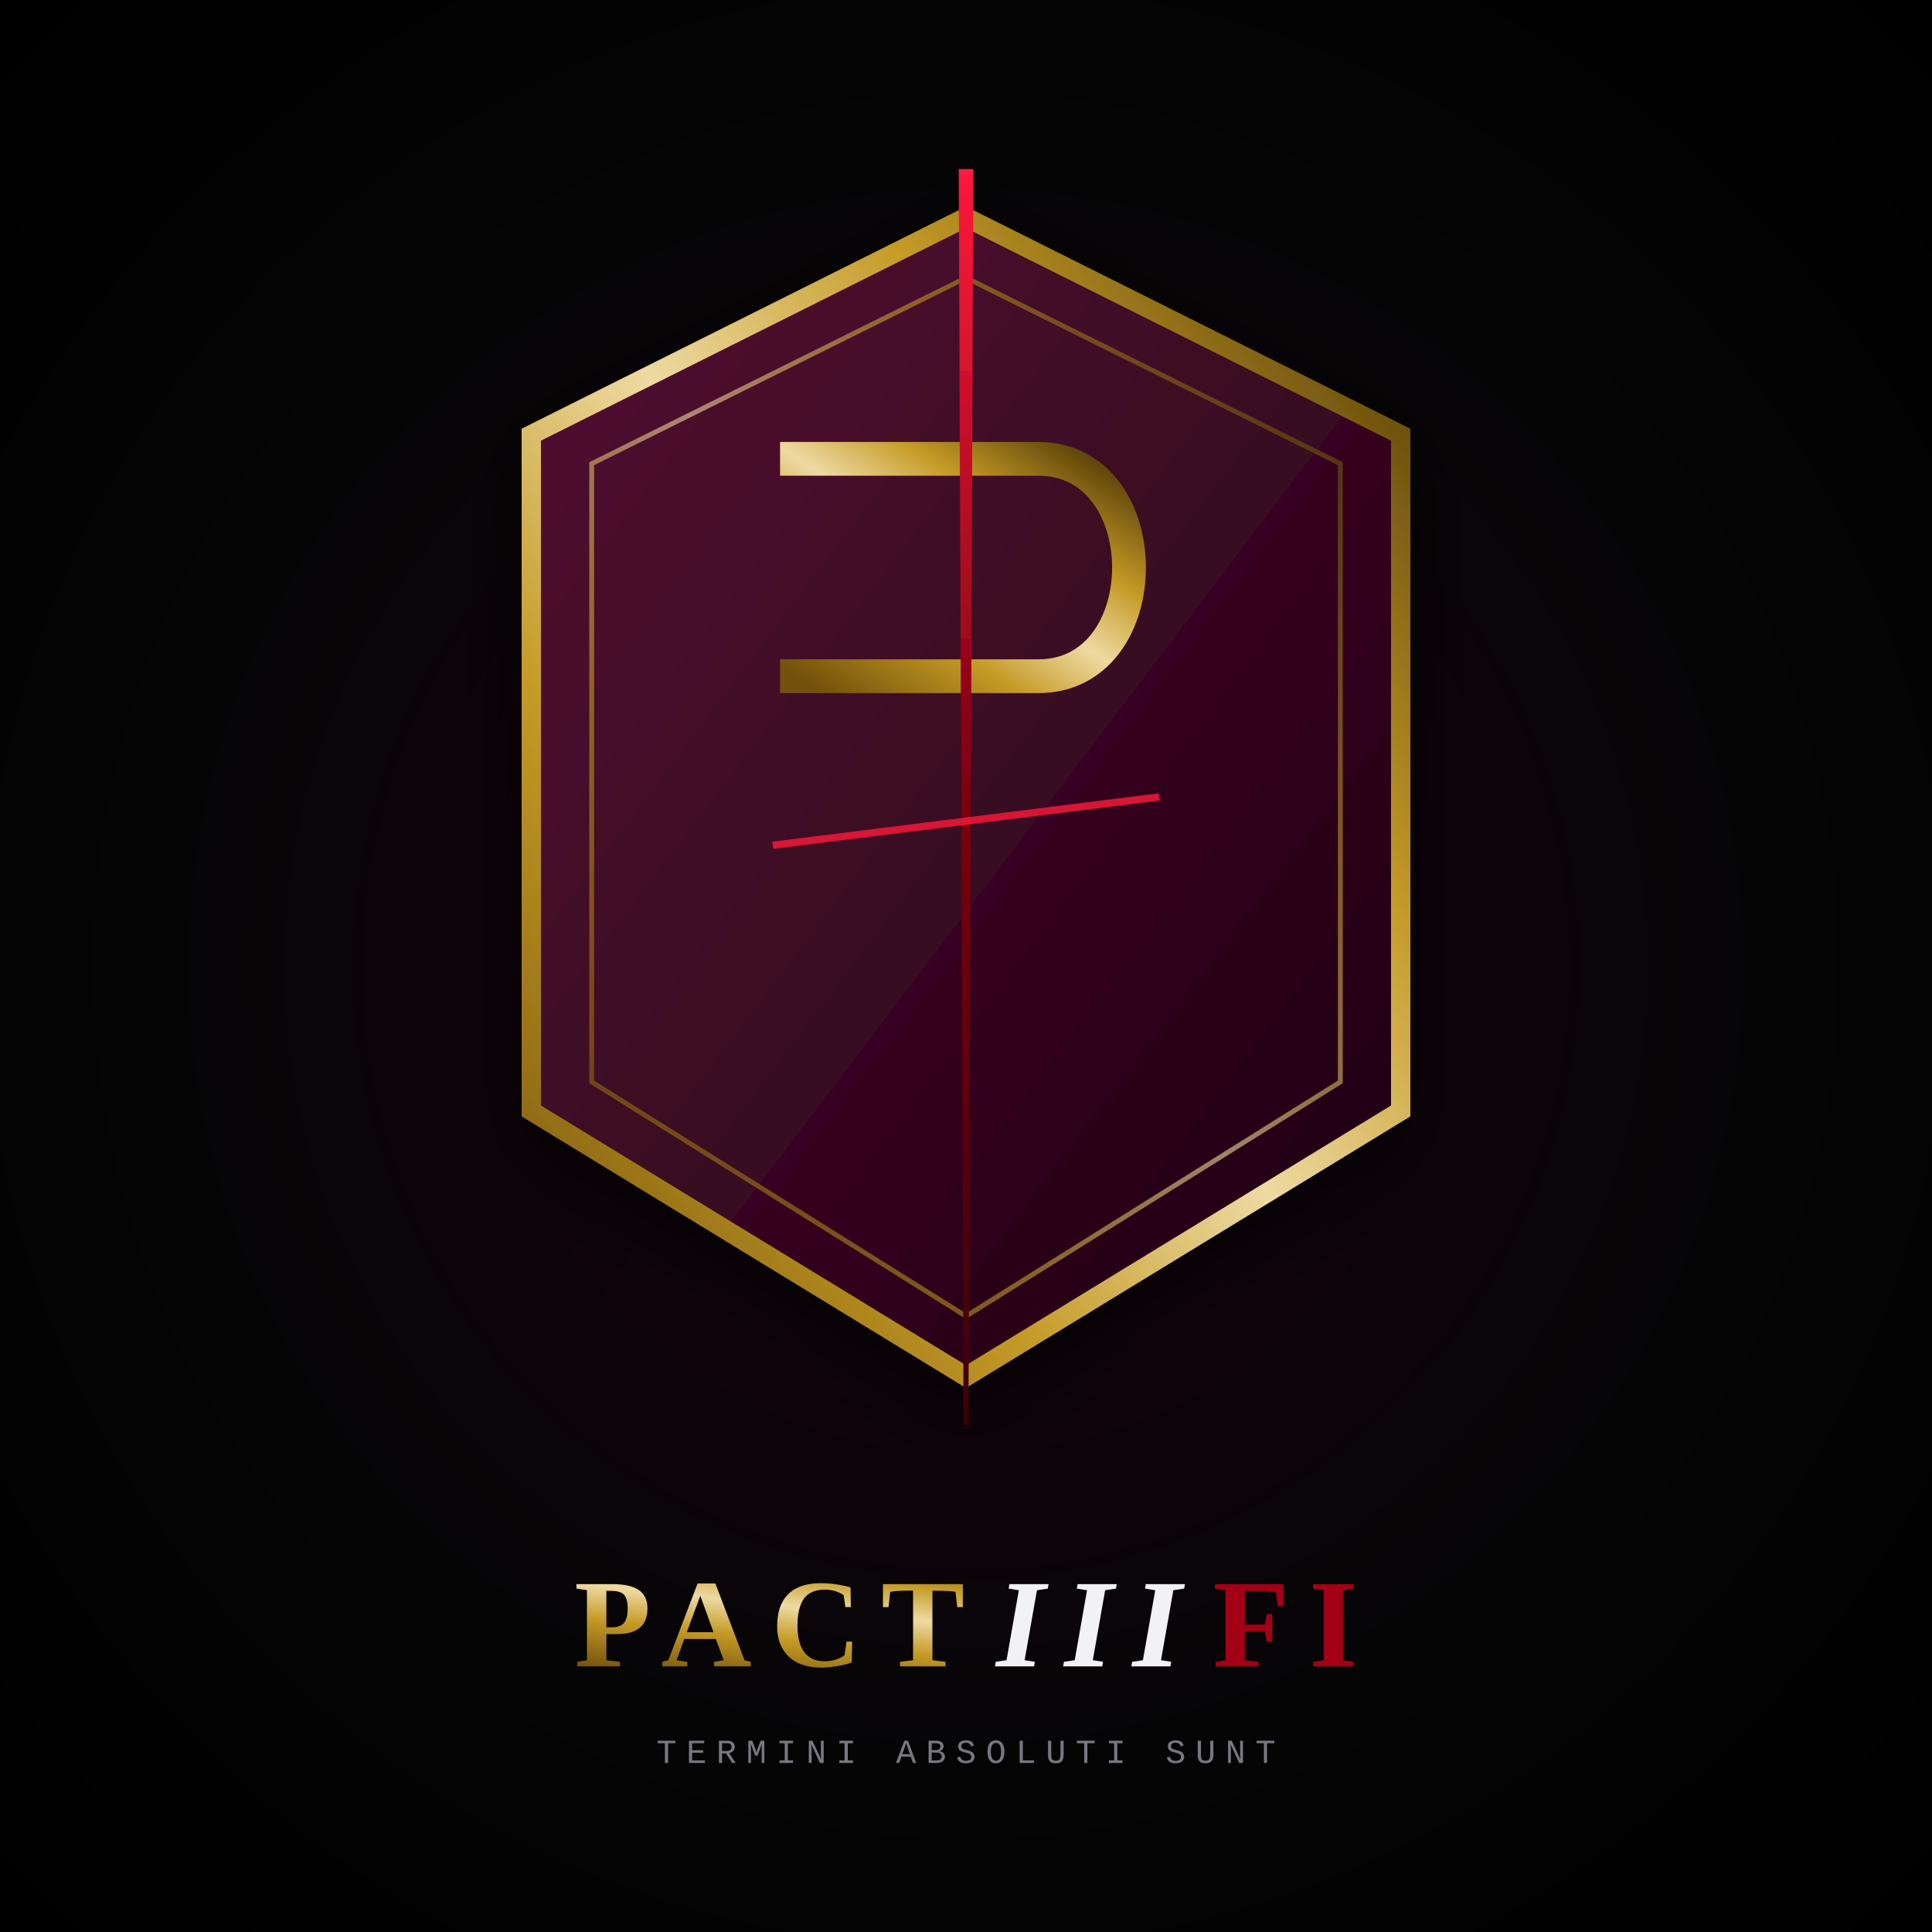
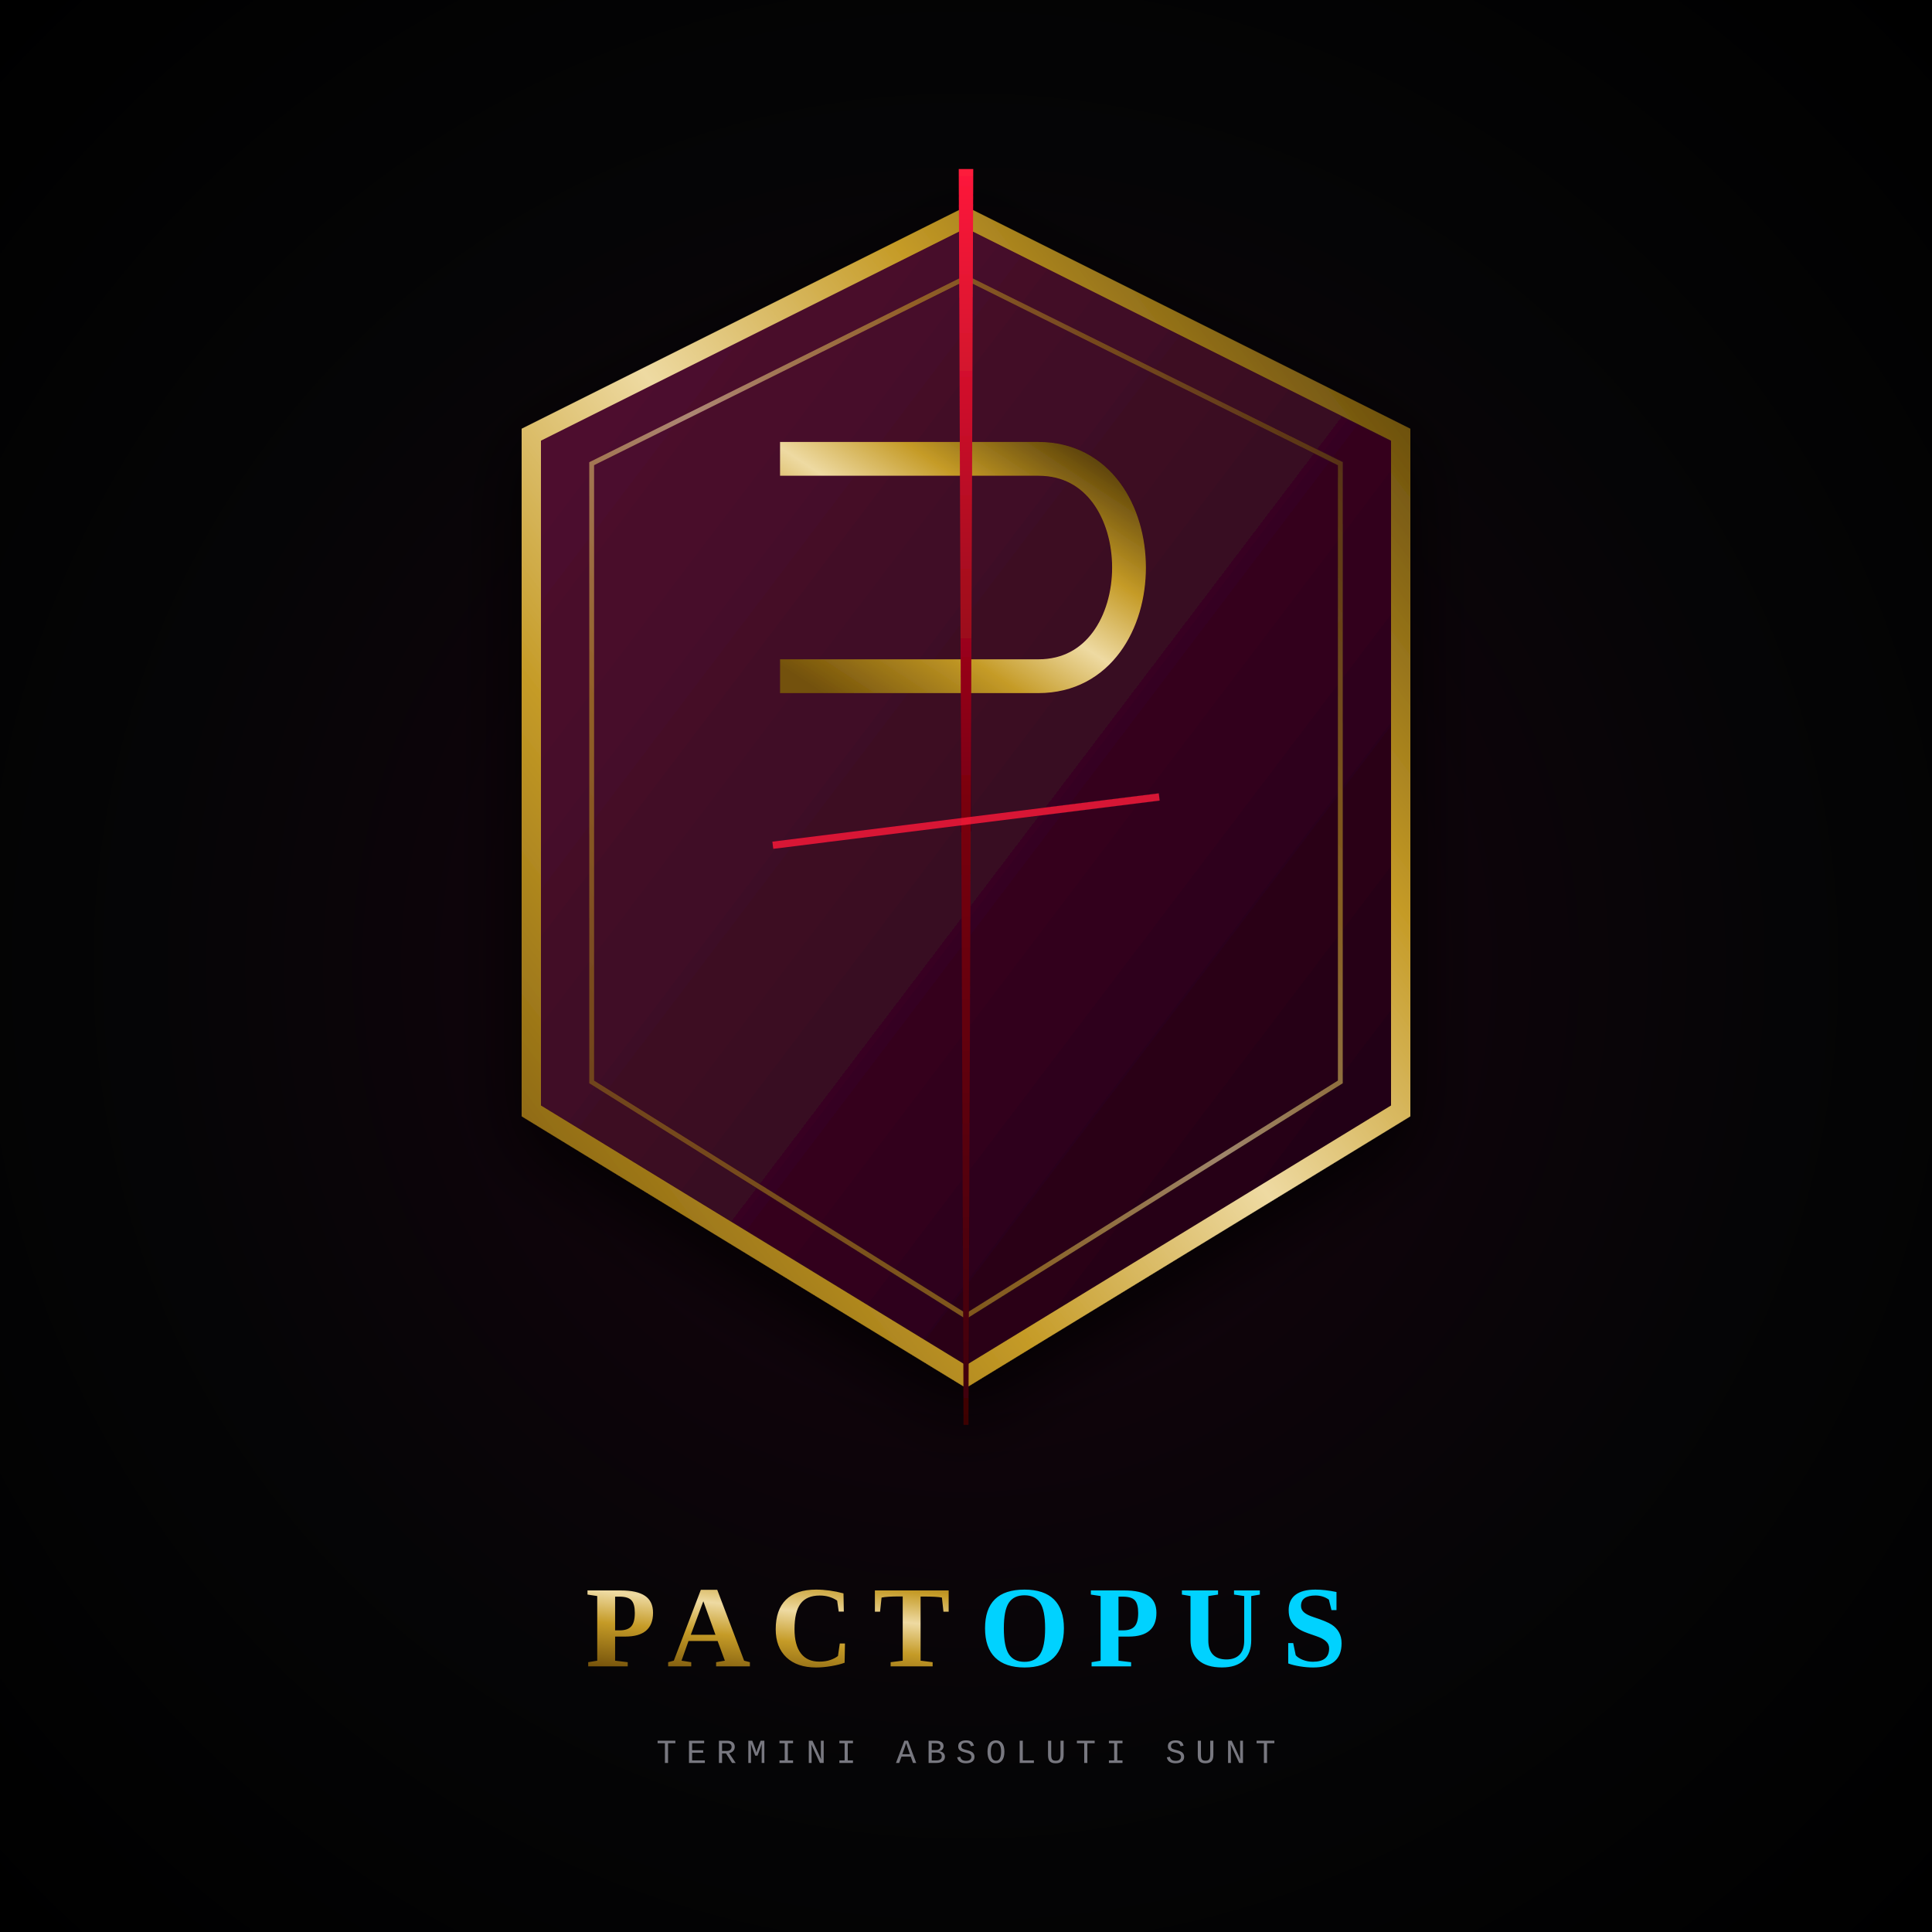
<svg xmlns="http://www.w3.org/2000/svg" viewBox="0 0 800 800" width="100%" height="100%">
  <defs>
    <radialGradient id="bgGlow" cx="50%" cy="50%" r="70%">
      <stop offset="0%" stop-color="#1A0310" />
      <stop offset="60%" stop-color="#050506" />
      <stop offset="100%" stop-color="#000000" />
    </radialGradient>
    <linearGradient id="tyrianCore" x1="0%" y1="0%" x2="100%" y2="100%">
      <stop offset="0%" stop-color="#540B32" />
      <stop offset="50%" stop-color="#3A0722" />
      <stop offset="100%" stop-color="#1A020E" />
    </linearGradient>
    <linearGradient id="chiseledGold" x1="0%" y1="100%" x2="100%" y2="0%">
      <stop offset="0%" stop-color="#73510A" />
      <stop offset="30%" stop-color="#C59B27" />
      <stop offset="50%" stop-color="#EEDAA2" />
      <stop offset="70%" stop-color="#C59B27" />
      <stop offset="100%" stop-color="#4A3304" />
    </linearGradient>
    <linearGradient id="crimsonFracture" x1="0%" y1="0%" x2="0%" y2="100%">
      <stop offset="0%" stop-color="#FF1A3B" />
      <stop offset="50%" stop-color="#7A0010" />
      <stop offset="100%" stop-color="#3D0006" />
    </linearGradient>
    <filter id="shadow" x="-20%" y="-20%" width="140%" height="140%">
      <feDropShadow dx="0" dy="10" stdDeviation="15" flood-color="#000000" flood-opacity="0.8" />
    </filter>
  </defs>
  <rect width="800" height="800" fill="url(#bgGlow)" />
  <g transform="translate(0, -30)" filter="url(#shadow)">
    <polygon points="400,120 580,210 580,490 400,600 220,490 220,210" fill="url(#tyrianCore)" stroke="url(#chiseledGold)" stroke-width="8" stroke-linejoin="miter" />
    <polygon points="400,145 555,222 555,478 400,575 245,478 245,222" fill="none" stroke="url(#chiseledGold)" stroke-width="2" stroke-opacity="0.6" />
    <path d="M 330,220 L 430,220 C 480,220 480,310 430,310 L 330,310" fill="none" stroke="url(#chiseledGold)" stroke-width="14" stroke-linecap="square" stroke-linejoin="miter" />
    <path d="M 330,220 L 330,490" stroke="url(#chiseledGold)" stroke-width="14" stroke-linecap="square" />
    <path d="M 400,310 L 400,490" stroke="url(#chiseledGold)" stroke-width="14" stroke-linecap="square" />
    <path d="M 470,310 L 470,490" stroke="url(#chiseledGold)" stroke-width="14" stroke-linecap="square" />
    <path d="M 300,490 L 500,490" stroke="url(#chiseledGold)" stroke-width="12" stroke-linecap="square" />
    <path d="M 370,310 L 500,310" stroke="url(#chiseledGold)" stroke-width="12" stroke-linecap="square" />
    <polygon points="397,100 403,100 401,620 399,620" fill="url(#crimsonFracture)" />
    <path d="M 320,380 L 480,360" stroke="#FF1A3B" stroke-width="3" stroke-opacity="0.8" />
  </g>
-   <text x="400" y="690" font-family="'Times New Roman', 'Trajan Pro', 'Georgia', serif" font-size="52" font-weight="bold" letter-spacing="8" text-anchor="middle">
+   <text x="400" y="690" font-family="'Times New Roman', 'Trajan Pro', 'Georgia', serif" font-size="48" font-weight="bold" letter-spacing="8" text-anchor="middle">
    <tspan fill="url(#chiseledGold)">PACT</tspan>
-     <tspan fill="#F2F2F4" font-style="italic">III</tspan>
-     <tspan fill="#A30015">FI</tspan>
+     <tspan fill="#00D2FF">OPUS</tspan>
  </text>
  <text x="400" y="730" font-family="'Courier New', monospace" font-size="14" letter-spacing="4" fill="#787880" text-anchor="middle">
    TERMINI ABSOLUTI SUNT
  </text>
</svg>
